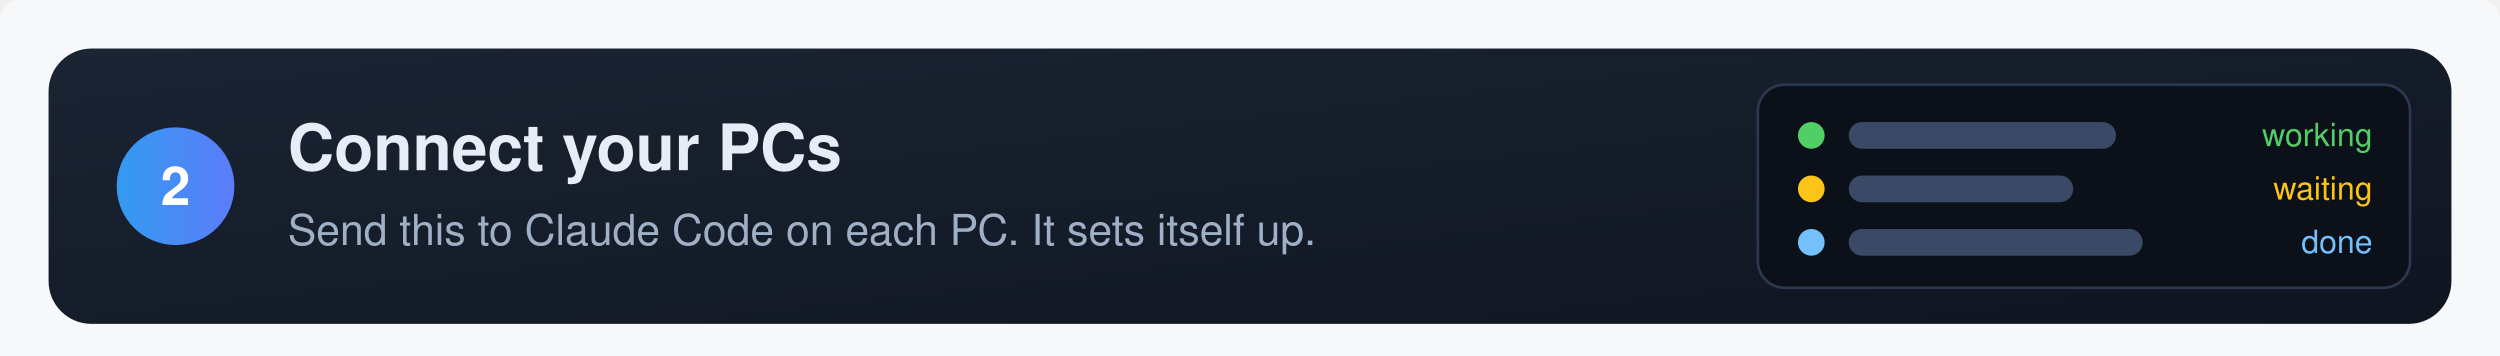
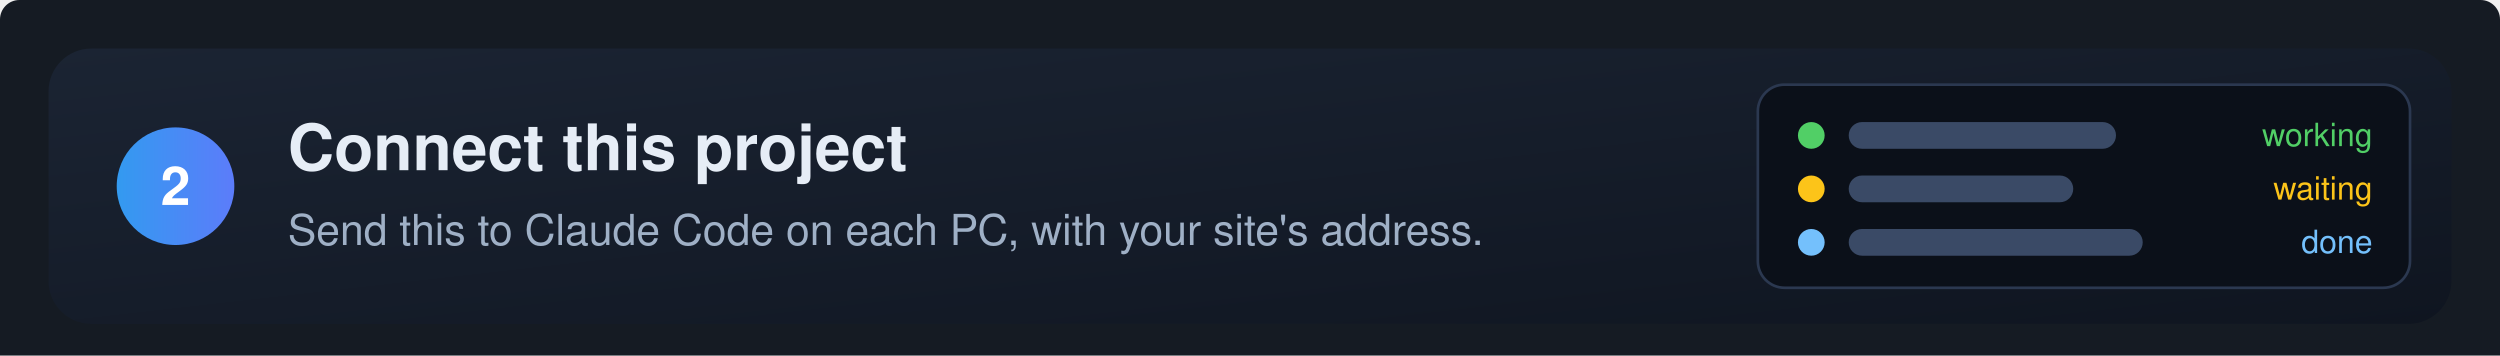
- <svg xmlns="http://www.w3.org/2000/svg" viewBox="0 0 900 128" width="900" height="128" role="img" aria-label="Step 2: Connect your PCs. Send this to Claude Code on each PC. It sets itself up.">
-   <path d="M0 128V7A7 7 0 0 1 7 0H893A7 7 0 0 1 900 7V128z" fill="#f6f8fa" />
+ <svg xmlns="http://www.w3.org/2000/svg" viewBox="0 0 900 128" width="900" height="128" role="img" aria-label="Step 2: Connect this project. Send this to Claude Code on each PC, with your site's address.">
+   <path d="M0 128V7A7 7 0 0 1 7 0H893A7 7 0 0 1 900 7V128z" fill="#151b23" />
  <g transform="translate(17,17) scale(0.96222)">
    <defs>
      <linearGradient id="bg" x1="0" y1="0" x2="1" y2="1">
        <stop offset="0" stop-color="#1b2433" />
        <stop offset="1" stop-color="#0f1520" />
      </linearGradient>
      <linearGradient id="accent" x1="0" y1="0" x2="1" y2="0">
        <stop offset="0" stop-color="#339af0" />
        <stop offset="1" stop-color="#5c7cfa" />
      </linearGradient>
      <style>
      text{font-family:-apple-system,'Segoe UI',Helvetica,Arial,sans-serif;fill:#e6edf6}
      .m{font-family:'Cascadia Code',Consolas,Menlo,monospace;font-size:13px;fill:#8fd0ff}
    </style>
    </defs>
    <rect x=".5" y=".5" width="899" height="103" rx="16" fill="url(#bg)" />
    <circle cx="48" cy="52" r="22" fill="url(#accent)" />
    <text x="48" y="59" text-anchor="middle" style="font-size:20px;font-weight:700;fill:#fff">2</text>
-     <text x="90" y="46" style="font-size:24px;font-weight:700">Connect your PCs</text>
-     <text x="90" y="74" style="font-size:16px;fill:#9fb0c6">Send this to Claude Code on each PC. It sets itself up.</text>
+     <text x="90" y="46" style="font-size:24px;font-weight:700">Connect this project</text>
+     <text x="90" y="74" style="font-size:16px;fill:#9fb0c6">Send this to Claude Code on each PC, with your site's address.</text>
    <rect x="640" y="14" width="244" height="76" rx="10" fill="#0b1019" stroke="#2b3850" />
    <circle cx="660" cy="33" r="5" fill="#51cf66" />
    <rect x="674" y="28" width="100" height="10" rx="5" fill="#3a4a66" />
    <text x="870" y="37" text-anchor="end" style="font-size:12px;fill:#51cf66">working</text>
    <circle cx="660" cy="53" r="5" fill="#fcc419" />
    <rect x="674" y="48" width="84" height="10" rx="5" fill="#3a4a66" />
    <text x="870" y="57" text-anchor="end" style="font-size:12px;fill:#fcc419">waiting</text>
    <circle cx="660" cy="73" r="5" fill="#74c0fc" />
    <rect x="674" y="68" width="110" height="10" rx="5" fill="#3a4a66" />
    <text x="870" y="77" text-anchor="end" style="font-size:12px;fill:#74c0fc">done</text>
  </g>
</svg>
